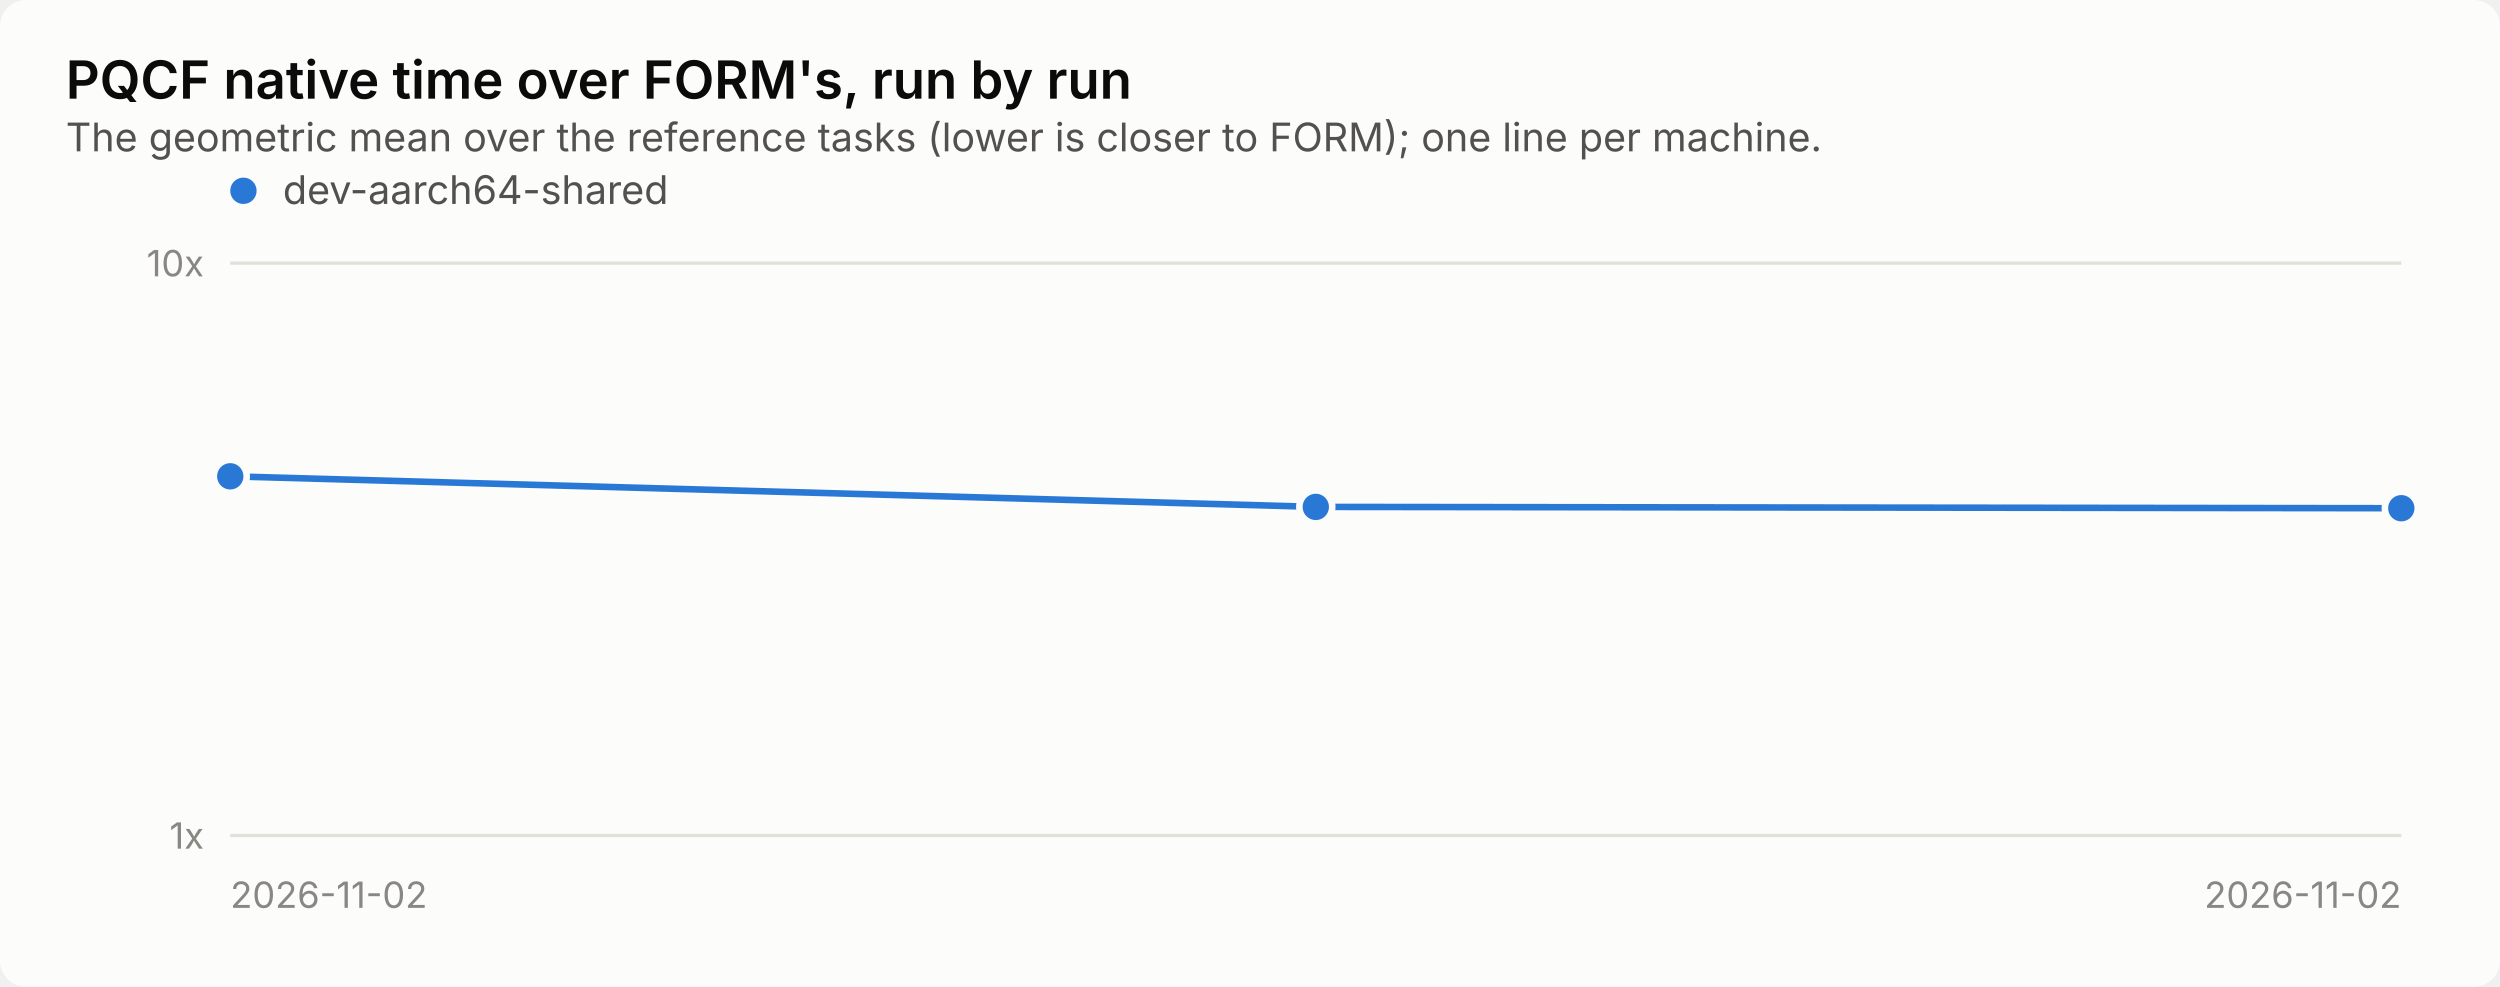
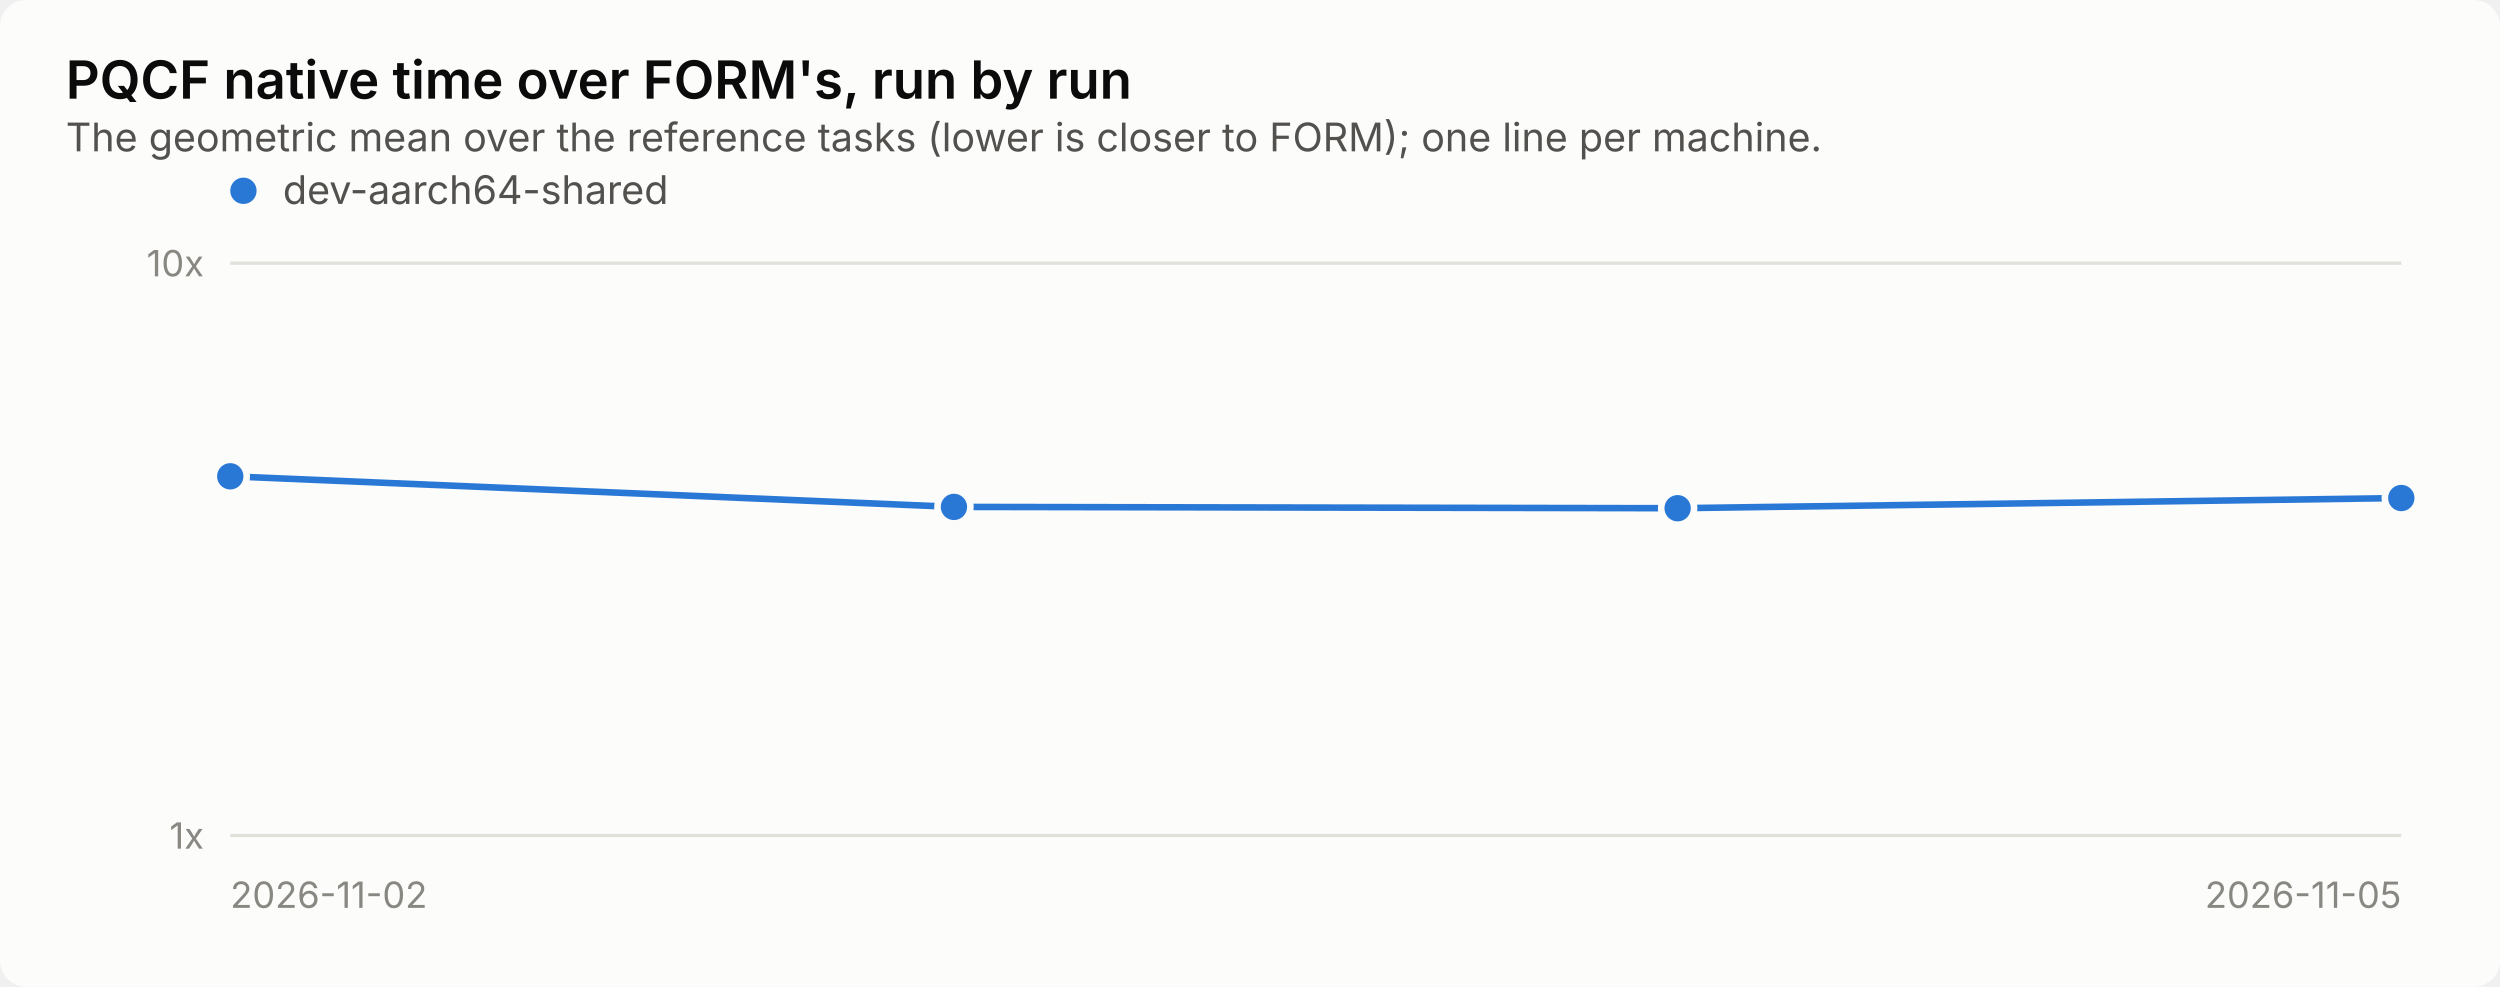
<svg xmlns="http://www.w3.org/2000/svg" viewBox="0 0 760 300" width="760" role="img" aria-label="The ratio over the weekly runs">
  <style>.bg{fill:#fcfcfb}.t1{fill:#0b0b0b}.t2{fill:#52514e}.mu{fill:#898781}.grid{stroke:#e1e0d9}.axis{stroke:#c3c2b7}.link{stroke:#c3c2b7}.s1{fill:#2a78d6}.s2{fill:#eb6834}.s3{fill:#1baf7a}.ring{stroke:#fcfcfb}.l1{stroke:#2a78d6}.l2{stroke:#eb6834}.l3{stroke:#1baf7a}@media (prefers-color-scheme: dark){.bg{fill:#1a1a19}.t1{fill:#ffffff}.t2{fill:#c3c2b7}.grid{stroke:#2c2c2a}.axis{stroke:#383835}.link{stroke:#383835}.s1{fill:#3987e5}.s2{fill:#d95926}.s3{fill:#199e70}.ring{stroke:#1a1a19}.l1{stroke:#3987e5}.l2{stroke:#d95926}.l3{stroke:#199e70}}text{font-family:system-ui,-apple-system,'Segoe UI',sans-serif}</style>
  <rect class="bg" width="760" height="300" rx="8" />
  <text class="t1" x="20" y="30" font-size="16" font-weight="600">PQCF native time over FORM's, run by run</text>
  <text class="t2" x="20" y="46" font-size="12">The geometric mean over the reference tasks (lower is closer to FORM); one line per machine.</text>
  <line class="grid" x1="70" x2="730" y1="254.0" y2="254.0" stroke-width="1" />
  <text class="mu" x="62" y="258.0" font-size="11" text-anchor="end">1x</text>
  <line class="grid" x1="70" x2="730" y1="80.0" y2="80.0" stroke-width="1" />
  <text class="mu" x="62" y="84.0" font-size="11" text-anchor="end">10x</text>
-   <polyline class="l1" fill="none" stroke-width="2" stroke-linejoin="round" points="70.0,144.8 400.0,154.1 730.0,154.5" />
+   <polyline class="l1" fill="none" stroke-width="2" stroke-linejoin="round" points="70.0,144.8 290.0,154.1 510.0,154.5 730.0,151.4" />
  <circle cx="70.0" cy="144.8" r="5" class="s1 ring" stroke-width="2" />
-   <circle cx="400.0" cy="154.1" r="5" class="s1 ring" stroke-width="2" />
-   <circle cx="730.0" cy="154.5" r="5" class="s1 ring" stroke-width="2" />
+   <circle cx="290.0" cy="154.1" r="5" class="s1 ring" stroke-width="2" />
+   <circle cx="510.0" cy="154.5" r="5" class="s1 ring" stroke-width="2" />
+   <circle cx="730.0" cy="151.4" r="5" class="s1 ring" stroke-width="2" />
  <circle cx="74.0" cy="58.0" r="5" class="s1 ring" stroke-width="2" />
  <text class="t2" x="86" y="62" font-size="12">dev-aarch64-shared</text>
  <text class="mu" x="70.0" y="276" font-size="11" text-anchor="start">2026-11-02</text>
-   <text class="mu" x="730.0" y="276" font-size="11" text-anchor="end">2026-11-02</text>
+   <text class="mu" x="730.0" y="276" font-size="11" text-anchor="end">2026-11-05</text>
</svg>
